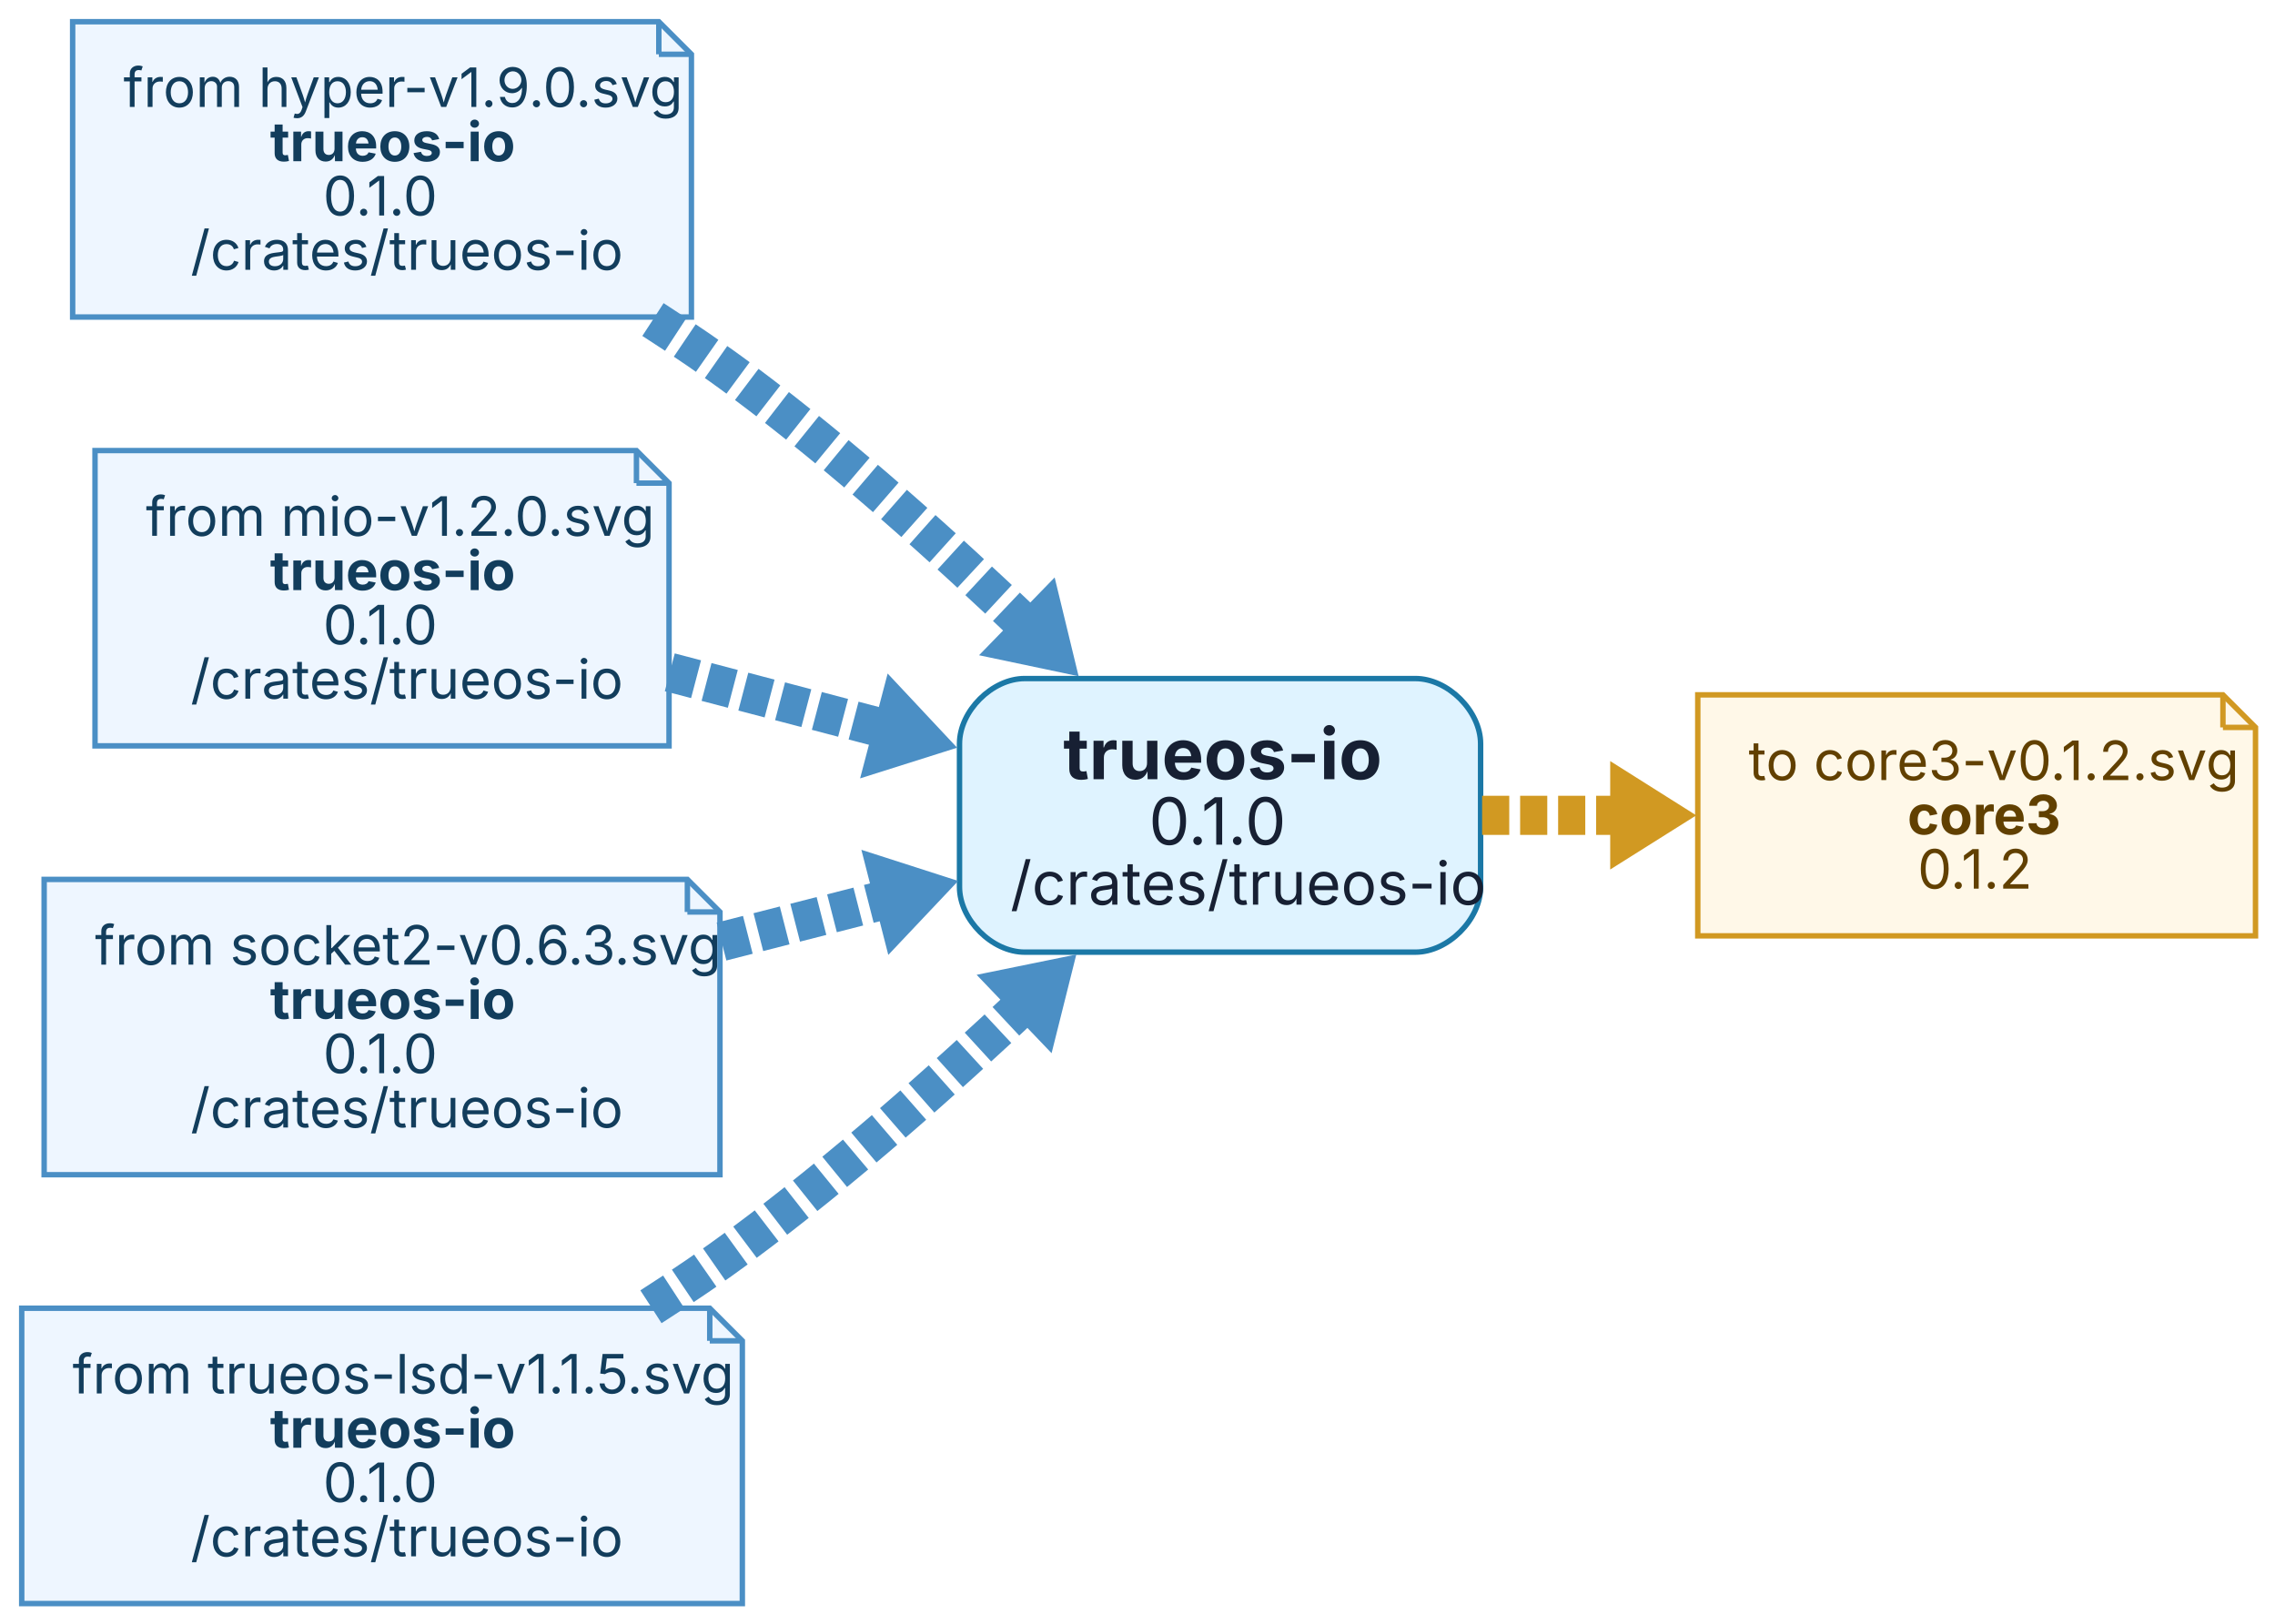
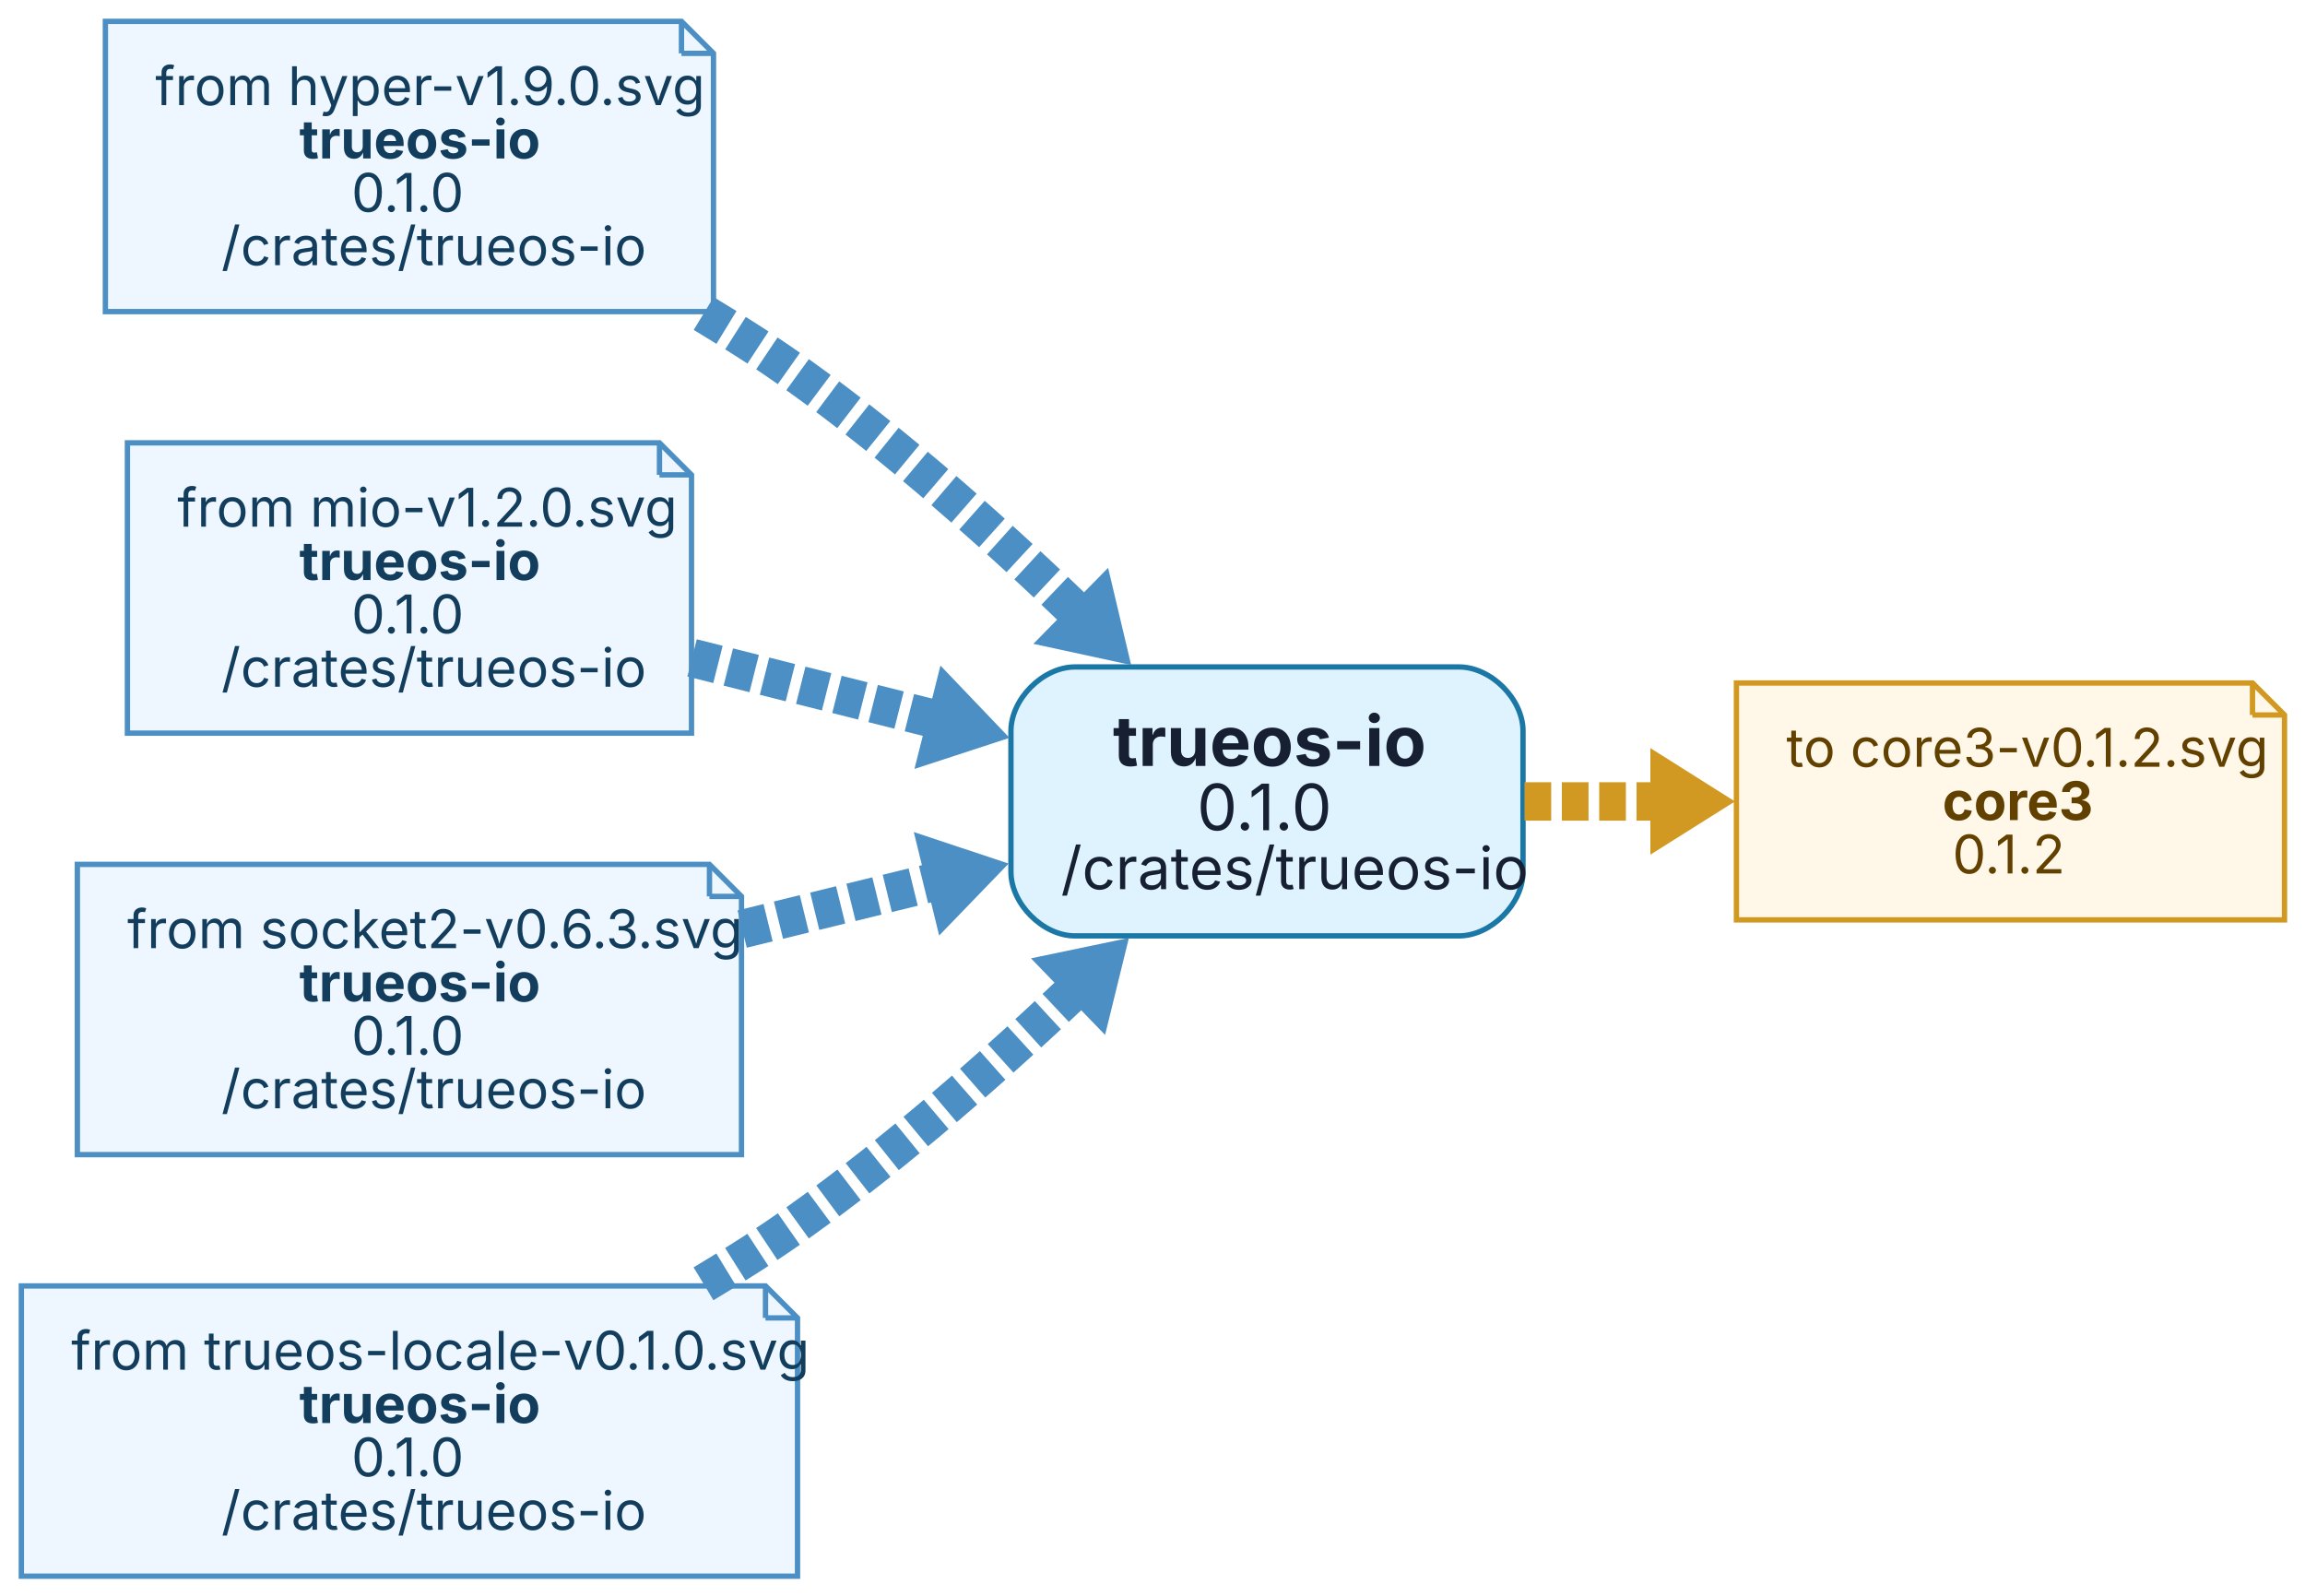
- <svg xmlns="http://www.w3.org/2000/svg" width="419pt" height="299pt" viewBox="0.00 0.00 419.00 299.00">
+ <svg xmlns="http://www.w3.org/2000/svg" width="432pt" height="299pt" viewBox="0.00 0.00 432.00 299.00">
  <g id="graph0" class="graph" transform="scale(1 1) rotate(0) translate(4 295.4)">
-     <polygon fill="white" stroke="none" points="-4,4 -4,-295.4 415.41,-295.4 415.41,4 -4,4" />
+     <polygon fill="white" stroke="none" points="-4,4 -4,-295.4 428.16,-295.4 428.16,4 -4,4" />
    <g id="node1" class="node">
-       <path fill="#dff3ff" stroke="#1b78a6" d="M256.69,-170.4C256.69,-170.4 184.72,-170.4 184.72,-170.4 178.72,-170.4 172.72,-164.4 172.72,-158.4 172.72,-158.4 172.72,-132 172.72,-132 172.72,-126 178.72,-120 184.72,-120 184.72,-120 256.69,-120 256.69,-120 262.69,-120 268.69,-126 268.69,-132 268.69,-132 268.69,-158.4 268.69,-158.4 268.69,-164.4 262.69,-170.4 256.69,-170.4" />
-       <text xml:space="preserve" text-anchor="start" x="191.83" y="-151.85" font-family="Inter,Arial" font-weight="bold" font-size="13.00" fill="#172033">trueos-io</text>
-       <text xml:space="preserve" text-anchor="start" x="207.58" y="-139.8" font-family="Inter,Arial" font-size="12.00" fill="#172033">0.1.0</text>
-       <text xml:space="preserve" text-anchor="start" x="182.08" y="-128.75" font-family="Inter,Arial" font-size="11.00" fill="#172033">/crates/trueos-io</text>
+       <path fill="#dff3ff" stroke="#1b78a6" d="M269.44,-170.4C269.44,-170.4 197.47,-170.4 197.47,-170.4 191.47,-170.4 185.47,-164.4 185.47,-158.4 185.47,-158.4 185.47,-132 185.47,-132 185.47,-126 191.47,-120 197.47,-120 197.47,-120 269.44,-120 269.44,-120 275.44,-120 281.44,-126 281.44,-132 281.44,-132 281.44,-158.4 281.44,-158.4 281.44,-164.4 275.44,-170.4 269.44,-170.4" />
+       <text xml:space="preserve" text-anchor="start" x="204.58" y="-151.85" font-family="Inter,Arial" font-weight="bold" font-size="13.00" fill="#172033">trueos-io</text>
+       <text xml:space="preserve" text-anchor="start" x="220.33" y="-139.8" font-family="Inter,Arial" font-size="12.00" fill="#172033">0.1.0</text>
+       <text xml:space="preserve" text-anchor="start" x="194.83" y="-128.75" font-family="Inter,Arial" font-size="11.00" fill="#172033">/crates/trueos-io</text>
    </g>
    <g id="node2" class="node">
-       <polygon fill="#fff8e8" stroke="#d19922" points="405.41,-167.4 308.69,-167.4 308.69,-123 411.41,-123 411.41,-161.4 405.41,-167.4" />
-       <polyline fill="none" stroke="#d19922" points="405.41,-167.4 405.41,-161.4" />
-       <polyline fill="none" stroke="#d19922" points="411.41,-161.4 405.41,-161.4" />
-       <text xml:space="preserve" text-anchor="start" x="318.05" y="-151.7" font-family="Inter,Arial" font-size="10.00" fill="#614000">to core3-v0.1.2.svg</text>
-       <text xml:space="preserve" text-anchor="start" x="347.3" y="-141.7" font-family="Inter,Arial" font-weight="bold" font-size="10.00" fill="#614000">core3</text>
-       <text xml:space="preserve" text-anchor="start" x="349.17" y="-131.7" font-family="Inter,Arial" font-size="10.00" fill="#614000">0.1.2</text>
+       <polygon fill="#fff8e8" stroke="#d19922" points="418.16,-167.4 321.44,-167.4 321.44,-123 424.16,-123 424.16,-161.4 418.16,-167.4" />
+       <polyline fill="none" stroke="#d19922" points="418.16,-167.4 418.16,-161.4" />
+       <polyline fill="none" stroke="#d19922" points="424.16,-161.4 418.16,-161.4" />
+       <text xml:space="preserve" text-anchor="start" x="330.8" y="-151.7" font-family="Inter,Arial" font-size="10.00" fill="#614000">to core3-v0.1.2.svg</text>
+       <text xml:space="preserve" text-anchor="start" x="360.05" y="-141.7" font-family="Inter,Arial" font-weight="bold" font-size="10.00" fill="#614000">core3</text>
+       <text xml:space="preserve" text-anchor="start" x="361.92" y="-131.7" font-family="Inter,Arial" font-size="10.00" fill="#614000">0.1.2</text>
    </g>
    <g id="edge1" class="edge">
-       <path fill="none" stroke="#d19922" stroke-width="7.2" stroke-dasharray="5,2" d="M268.97,-145.2C277.82,-145.2 287.19,-145.2 296.42,-145.2" />
-       <polygon fill="#d19922" stroke="#d19922" stroke-width="7.2" points="296.16,-148.67 301.66,-145.2 296.16,-141.74 296.16,-148.67" />
+       <path fill="none" stroke="#d19922" stroke-width="7.2" stroke-dasharray="5,2" d="M281.72,-145.2C290.57,-145.2 299.94,-145.2 309.17,-145.2" />
+       <polygon fill="#d19922" stroke="#d19922" stroke-width="7.2" points="308.91,-148.67 314.41,-145.2 308.91,-141.74 308.91,-148.67" />
    </g>
    <g id="node3" class="node">
-       <polygon fill="#eef6ff" stroke="#4b8fc5" points="117.34,-291.4 9.38,-291.4 9.38,-237 123.34,-237 123.34,-285.4 117.34,-291.4" />
-       <polyline fill="none" stroke="#4b8fc5" points="117.34,-291.4 117.34,-285.4" />
-       <polyline fill="none" stroke="#4b8fc5" points="123.34,-285.4 117.34,-285.4" />
-       <text xml:space="preserve" text-anchor="start" x="18.74" y="-275.7" font-family="Inter,Arial" font-size="10.00" fill="#123d5c">from hyper-v1.9.0.svg</text>
-       <text xml:space="preserve" text-anchor="start" x="45.74" y="-265.7" font-family="Inter,Arial" font-weight="bold" font-size="10.00" fill="#123d5c">trueos-io</text>
-       <text xml:space="preserve" text-anchor="start" x="55.49" y="-255.7" font-family="Inter,Arial" font-size="10.00" fill="#123d5c">0.1.0</text>
-       <text xml:space="preserve" text-anchor="start" x="31.11" y="-245.7" font-family="Inter,Arial" font-size="10.00" fill="#123d5c">/crates/trueos-io</text>
+       <polygon fill="#eef6ff" stroke="#4b8fc5" points="123.72,-291.4 15.75,-291.4 15.75,-237 129.72,-237 129.72,-285.4 123.72,-291.4" />
+       <polyline fill="none" stroke="#4b8fc5" points="123.72,-291.4 123.72,-285.4" />
+       <polyline fill="none" stroke="#4b8fc5" points="129.72,-285.4 123.72,-285.4" />
+       <text xml:space="preserve" text-anchor="start" x="25.11" y="-275.7" font-family="Inter,Arial" font-size="10.00" fill="#123d5c">from hyper-v1.9.0.svg</text>
+       <text xml:space="preserve" text-anchor="start" x="52.11" y="-265.7" font-family="Inter,Arial" font-weight="bold" font-size="10.00" fill="#123d5c">trueos-io</text>
+       <text xml:space="preserve" text-anchor="start" x="61.86" y="-255.7" font-family="Inter,Arial" font-size="10.00" fill="#123d5c">0.1.0</text>
+       <text xml:space="preserve" text-anchor="start" x="37.49" y="-245.7" font-family="Inter,Arial" font-size="10.00" fill="#123d5c">/crates/trueos-io</text>
    </g>
    <g id="edge2" class="edge">
-       <path fill="none" stroke="#4b8fc5" stroke-width="7.2" stroke-dasharray="5,2" d="M116.27,-236.53C121.93,-232.89 127.53,-229.07 132.72,-225.2 151.28,-211.36 170.38,-194.17 185.94,-179.28" />
-       <polygon fill="#4b8fc5" stroke="#4b8fc5" stroke-width="7.2" points="188.28,-181.84 189.81,-175.53 183.45,-176.87 188.28,-181.84" />
+       <path fill="none" stroke="#4b8fc5" stroke-width="7.2" stroke-dasharray="5,2" d="M127.89,-236.64C133.95,-233 139.94,-229.16 145.47,-225.2 164.44,-211.63 183.72,-194.34 199.29,-179.3" />
+       <polygon fill="#4b8fc5" stroke="#4b8fc5" stroke-width="7.2" points="201.68,-181.81 203.18,-175.49 196.82,-176.87 201.68,-181.81" />
    </g>
    <g id="node4" class="node">
-       <polygon fill="#eef6ff" stroke="#4b8fc5" points="113.22,-212.4 13.5,-212.4 13.5,-158 119.22,-158 119.22,-206.4 113.22,-212.4" />
-       <polyline fill="none" stroke="#4b8fc5" points="113.22,-212.4 113.22,-206.4" />
-       <polyline fill="none" stroke="#4b8fc5" points="119.22,-206.4 113.22,-206.4" />
-       <text xml:space="preserve" text-anchor="start" x="22.86" y="-196.7" font-family="Inter,Arial" font-size="10.00" fill="#123d5c">from mio-v1.2.0.svg</text>
-       <text xml:space="preserve" text-anchor="start" x="45.74" y="-186.7" font-family="Inter,Arial" font-weight="bold" font-size="10.00" fill="#123d5c">trueos-io</text>
-       <text xml:space="preserve" text-anchor="start" x="55.49" y="-176.7" font-family="Inter,Arial" font-size="10.00" fill="#123d5c">0.1.0</text>
-       <text xml:space="preserve" text-anchor="start" x="31.11" y="-166.7" font-family="Inter,Arial" font-size="10.00" fill="#123d5c">/crates/trueos-io</text>
+       <polygon fill="#eef6ff" stroke="#4b8fc5" points="119.6,-212.4 19.88,-212.4 19.88,-158 125.6,-158 125.6,-206.4 119.6,-212.4" />
+       <polyline fill="none" stroke="#4b8fc5" points="119.6,-212.4 119.6,-206.4" />
+       <polyline fill="none" stroke="#4b8fc5" points="125.6,-206.4 119.6,-206.4" />
+       <text xml:space="preserve" text-anchor="start" x="29.24" y="-196.7" font-family="Inter,Arial" font-size="10.00" fill="#123d5c">from mio-v1.2.0.svg</text>
+       <text xml:space="preserve" text-anchor="start" x="52.11" y="-186.7" font-family="Inter,Arial" font-weight="bold" font-size="10.00" fill="#123d5c">trueos-io</text>
+       <text xml:space="preserve" text-anchor="start" x="61.86" y="-176.7" font-family="Inter,Arial" font-size="10.00" fill="#123d5c">0.1.0</text>
+       <text xml:space="preserve" text-anchor="start" x="37.49" y="-166.7" font-family="Inter,Arial" font-size="10.00" fill="#123d5c">/crates/trueos-io</text>
    </g>
    <g id="edge3" class="edge">
-       <path fill="none" stroke="#4b8fc5" stroke-width="7.2" stroke-dasharray="5,2" d="M119.36,-171.55C132.63,-168.06 146.99,-164.29 160.58,-160.72" />
-       <polygon fill="#4b8fc5" stroke="#4b8fc5" stroke-width="7.2" points="161.31,-164.11 165.75,-159.37 159.55,-157.41 161.31,-164.11" />
+       <path fill="none" stroke="#4b8fc5" stroke-width="7.2" stroke-dasharray="5,2" d="M125.71,-172.1C140.98,-168.25 157.8,-164.02 173.47,-160.06" />
+       <polygon fill="#4b8fc5" stroke="#4b8fc5" stroke-width="7.2" points="174.16,-163.46 178.65,-158.76 172.47,-156.74 174.16,-163.46" />
    </g>
    <g id="node5" class="node">
-       <polygon fill="#eef6ff" stroke="#4b8fc5" points="122.6,-133.4 4.13,-133.4 4.13,-79 128.6,-79 128.6,-127.4 122.6,-133.4" />
-       <polyline fill="none" stroke="#4b8fc5" points="122.6,-133.4 122.6,-127.4" />
-       <polyline fill="none" stroke="#4b8fc5" points="128.6,-127.4 122.6,-127.4" />
-       <text xml:space="preserve" text-anchor="start" x="13.49" y="-117.7" font-family="Inter,Arial" font-size="10.00" fill="#123d5c">from socket2-v0.6.3.svg</text>
-       <text xml:space="preserve" text-anchor="start" x="45.74" y="-107.7" font-family="Inter,Arial" font-weight="bold" font-size="10.00" fill="#123d5c">trueos-io</text>
-       <text xml:space="preserve" text-anchor="start" x="55.49" y="-97.7" font-family="Inter,Arial" font-size="10.00" fill="#123d5c">0.1.0</text>
-       <text xml:space="preserve" text-anchor="start" x="31.11" y="-87.7" font-family="Inter,Arial" font-size="10.00" fill="#123d5c">/crates/trueos-io</text>
+       <polygon fill="#eef6ff" stroke="#4b8fc5" points="128.97,-133.4 10.5,-133.4 10.5,-79 134.97,-79 134.97,-127.4 128.97,-133.4" />
+       <polyline fill="none" stroke="#4b8fc5" points="128.97,-133.4 128.97,-127.4" />
+       <polyline fill="none" stroke="#4b8fc5" points="134.97,-127.4 128.97,-127.4" />
+       <text xml:space="preserve" text-anchor="start" x="19.86" y="-117.7" font-family="Inter,Arial" font-size="10.00" fill="#123d5c">from socket2-v0.6.3.svg</text>
+       <text xml:space="preserve" text-anchor="start" x="52.11" y="-107.7" font-family="Inter,Arial" font-weight="bold" font-size="10.00" fill="#123d5c">trueos-io</text>
+       <text xml:space="preserve" text-anchor="start" x="61.86" y="-97.7" font-family="Inter,Arial" font-size="10.00" fill="#123d5c">0.1.0</text>
+       <text xml:space="preserve" text-anchor="start" x="37.49" y="-87.7" font-family="Inter,Arial" font-size="10.00" fill="#123d5c">/crates/trueos-io</text>
    </g>
    <g id="edge4" class="edge">
-       <path fill="none" stroke="#4b8fc5" stroke-width="7.2" stroke-dasharray="5,2" d="M128.89,-121.95C139.45,-124.65 150.4,-127.46 160.88,-130.14" />
-       <polygon fill="#4b8fc5" stroke="#4b8fc5" stroke-width="7.2" points="159.75,-133.43 165.94,-131.44 161.47,-126.71 159.75,-133.43" />
+       <path fill="none" stroke="#4b8fc5" stroke-width="7.2" stroke-dasharray="5,2" d="M135.1,-121.28C147.66,-124.36 160.86,-127.61 173.34,-130.67" />
+       <polygon fill="#4b8fc5" stroke="#4b8fc5" stroke-width="7.2" points="172.31,-133.99 178.48,-131.94 173.96,-127.26 172.31,-133.99" />
    </g>
    <g id="node6" class="node">
-       <polygon fill="#eef6ff" stroke="#4b8fc5" points="126.72,-54.4 0,-54.4 0,0 132.72,0 132.72,-48.4 126.72,-54.4" />
-       <polyline fill="none" stroke="#4b8fc5" points="126.72,-54.4 126.72,-48.4" />
-       <polyline fill="none" stroke="#4b8fc5" points="132.72,-48.4 126.72,-48.4" />
-       <text xml:space="preserve" text-anchor="start" x="9.36" y="-38.7" font-family="Inter,Arial" font-size="10.00" fill="#123d5c">from trueos-lsd-v1.1.5.svg</text>
-       <text xml:space="preserve" text-anchor="start" x="45.74" y="-28.7" font-family="Inter,Arial" font-weight="bold" font-size="10.00" fill="#123d5c">trueos-io</text>
-       <text xml:space="preserve" text-anchor="start" x="55.49" y="-18.7" font-family="Inter,Arial" font-size="10.00" fill="#123d5c">0.1.0</text>
-       <text xml:space="preserve" text-anchor="start" x="31.11" y="-8.7" font-family="Inter,Arial" font-size="10.00" fill="#123d5c">/crates/trueos-io</text>
+       <polygon fill="#eef6ff" stroke="#4b8fc5" points="139.47,-54.4 0,-54.4 0,0 145.47,0 145.47,-48.4 139.47,-54.4" />
+       <polyline fill="none" stroke="#4b8fc5" points="139.47,-54.4 139.47,-48.4" />
+       <polyline fill="none" stroke="#4b8fc5" points="145.47,-48.4 139.47,-48.4" />
+       <text xml:space="preserve" text-anchor="start" x="9.36" y="-38.7" font-family="Inter,Arial" font-size="10.00" fill="#123d5c">from trueos-locale-v0.1.0.svg</text>
+       <text xml:space="preserve" text-anchor="start" x="52.11" y="-28.7" font-family="Inter,Arial" font-weight="bold" font-size="10.00" fill="#123d5c">trueos-io</text>
+       <text xml:space="preserve" text-anchor="start" x="61.86" y="-18.7" font-family="Inter,Arial" font-size="10.00" fill="#123d5c">0.1.0</text>
+       <text xml:space="preserve" text-anchor="start" x="37.49" y="-8.7" font-family="Inter,Arial" font-size="10.00" fill="#123d5c">/crates/trueos-io</text>
    </g>
    <g id="edge5" class="edge">
-       <path fill="none" stroke="#4b8fc5" stroke-width="7.2" stroke-dasharray="5,2" d="M115.9,-54.68C121.68,-58.38 127.41,-62.27 132.72,-66.2 151.08,-79.8 170.03,-96.63 185.53,-111.25" />
-       <polygon fill="#4b8fc5" stroke="#4b8fc5" stroke-width="7.2" points="182.98,-113.6 189.35,-114.9 187.77,-108.59 182.98,-113.6" />
+       <path fill="none" stroke="#4b8fc5" stroke-width="7.2" stroke-dasharray="5,2" d="M127.86,-54.8C133.93,-58.43 139.92,-62.26 145.47,-66.2 164.24,-79.53 183.36,-96.46 198.88,-111.23" />
+       <polygon fill="#4b8fc5" stroke="#4b8fc5" stroke-width="7.2" points="196.35,-113.6 202.72,-114.93 201.17,-108.62 196.35,-113.6" />
    </g>
  </g>
</svg>
